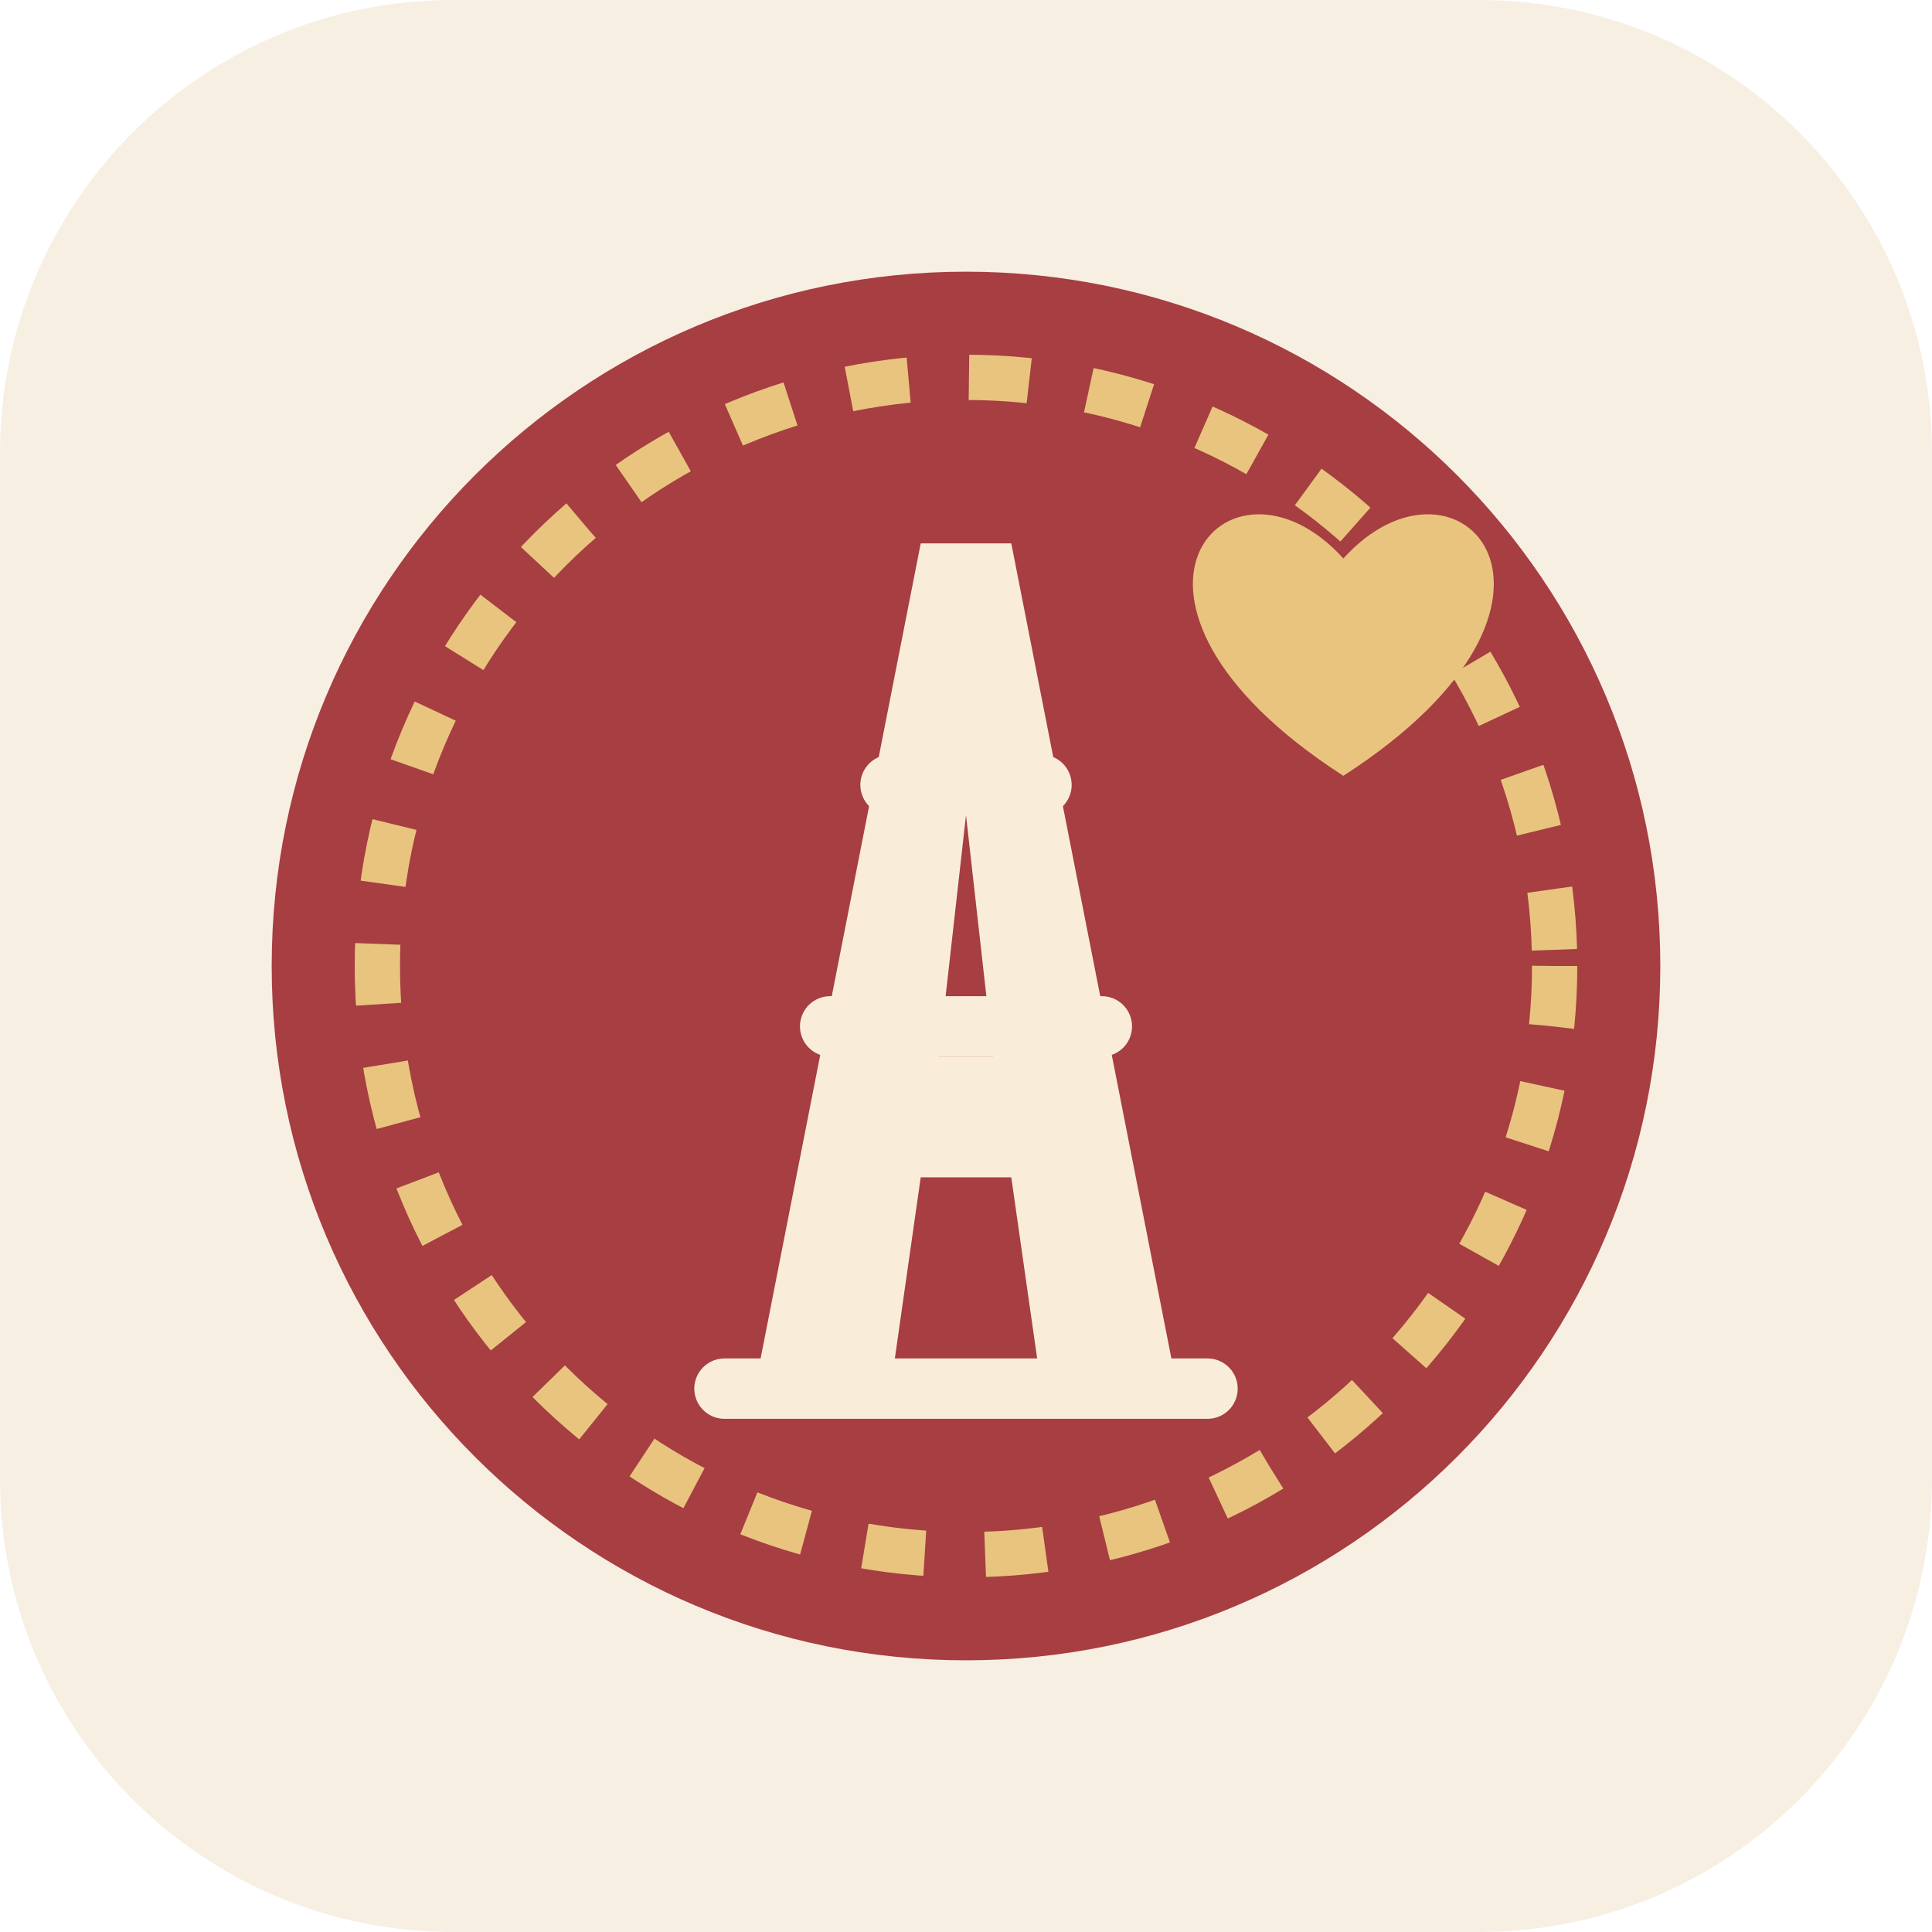
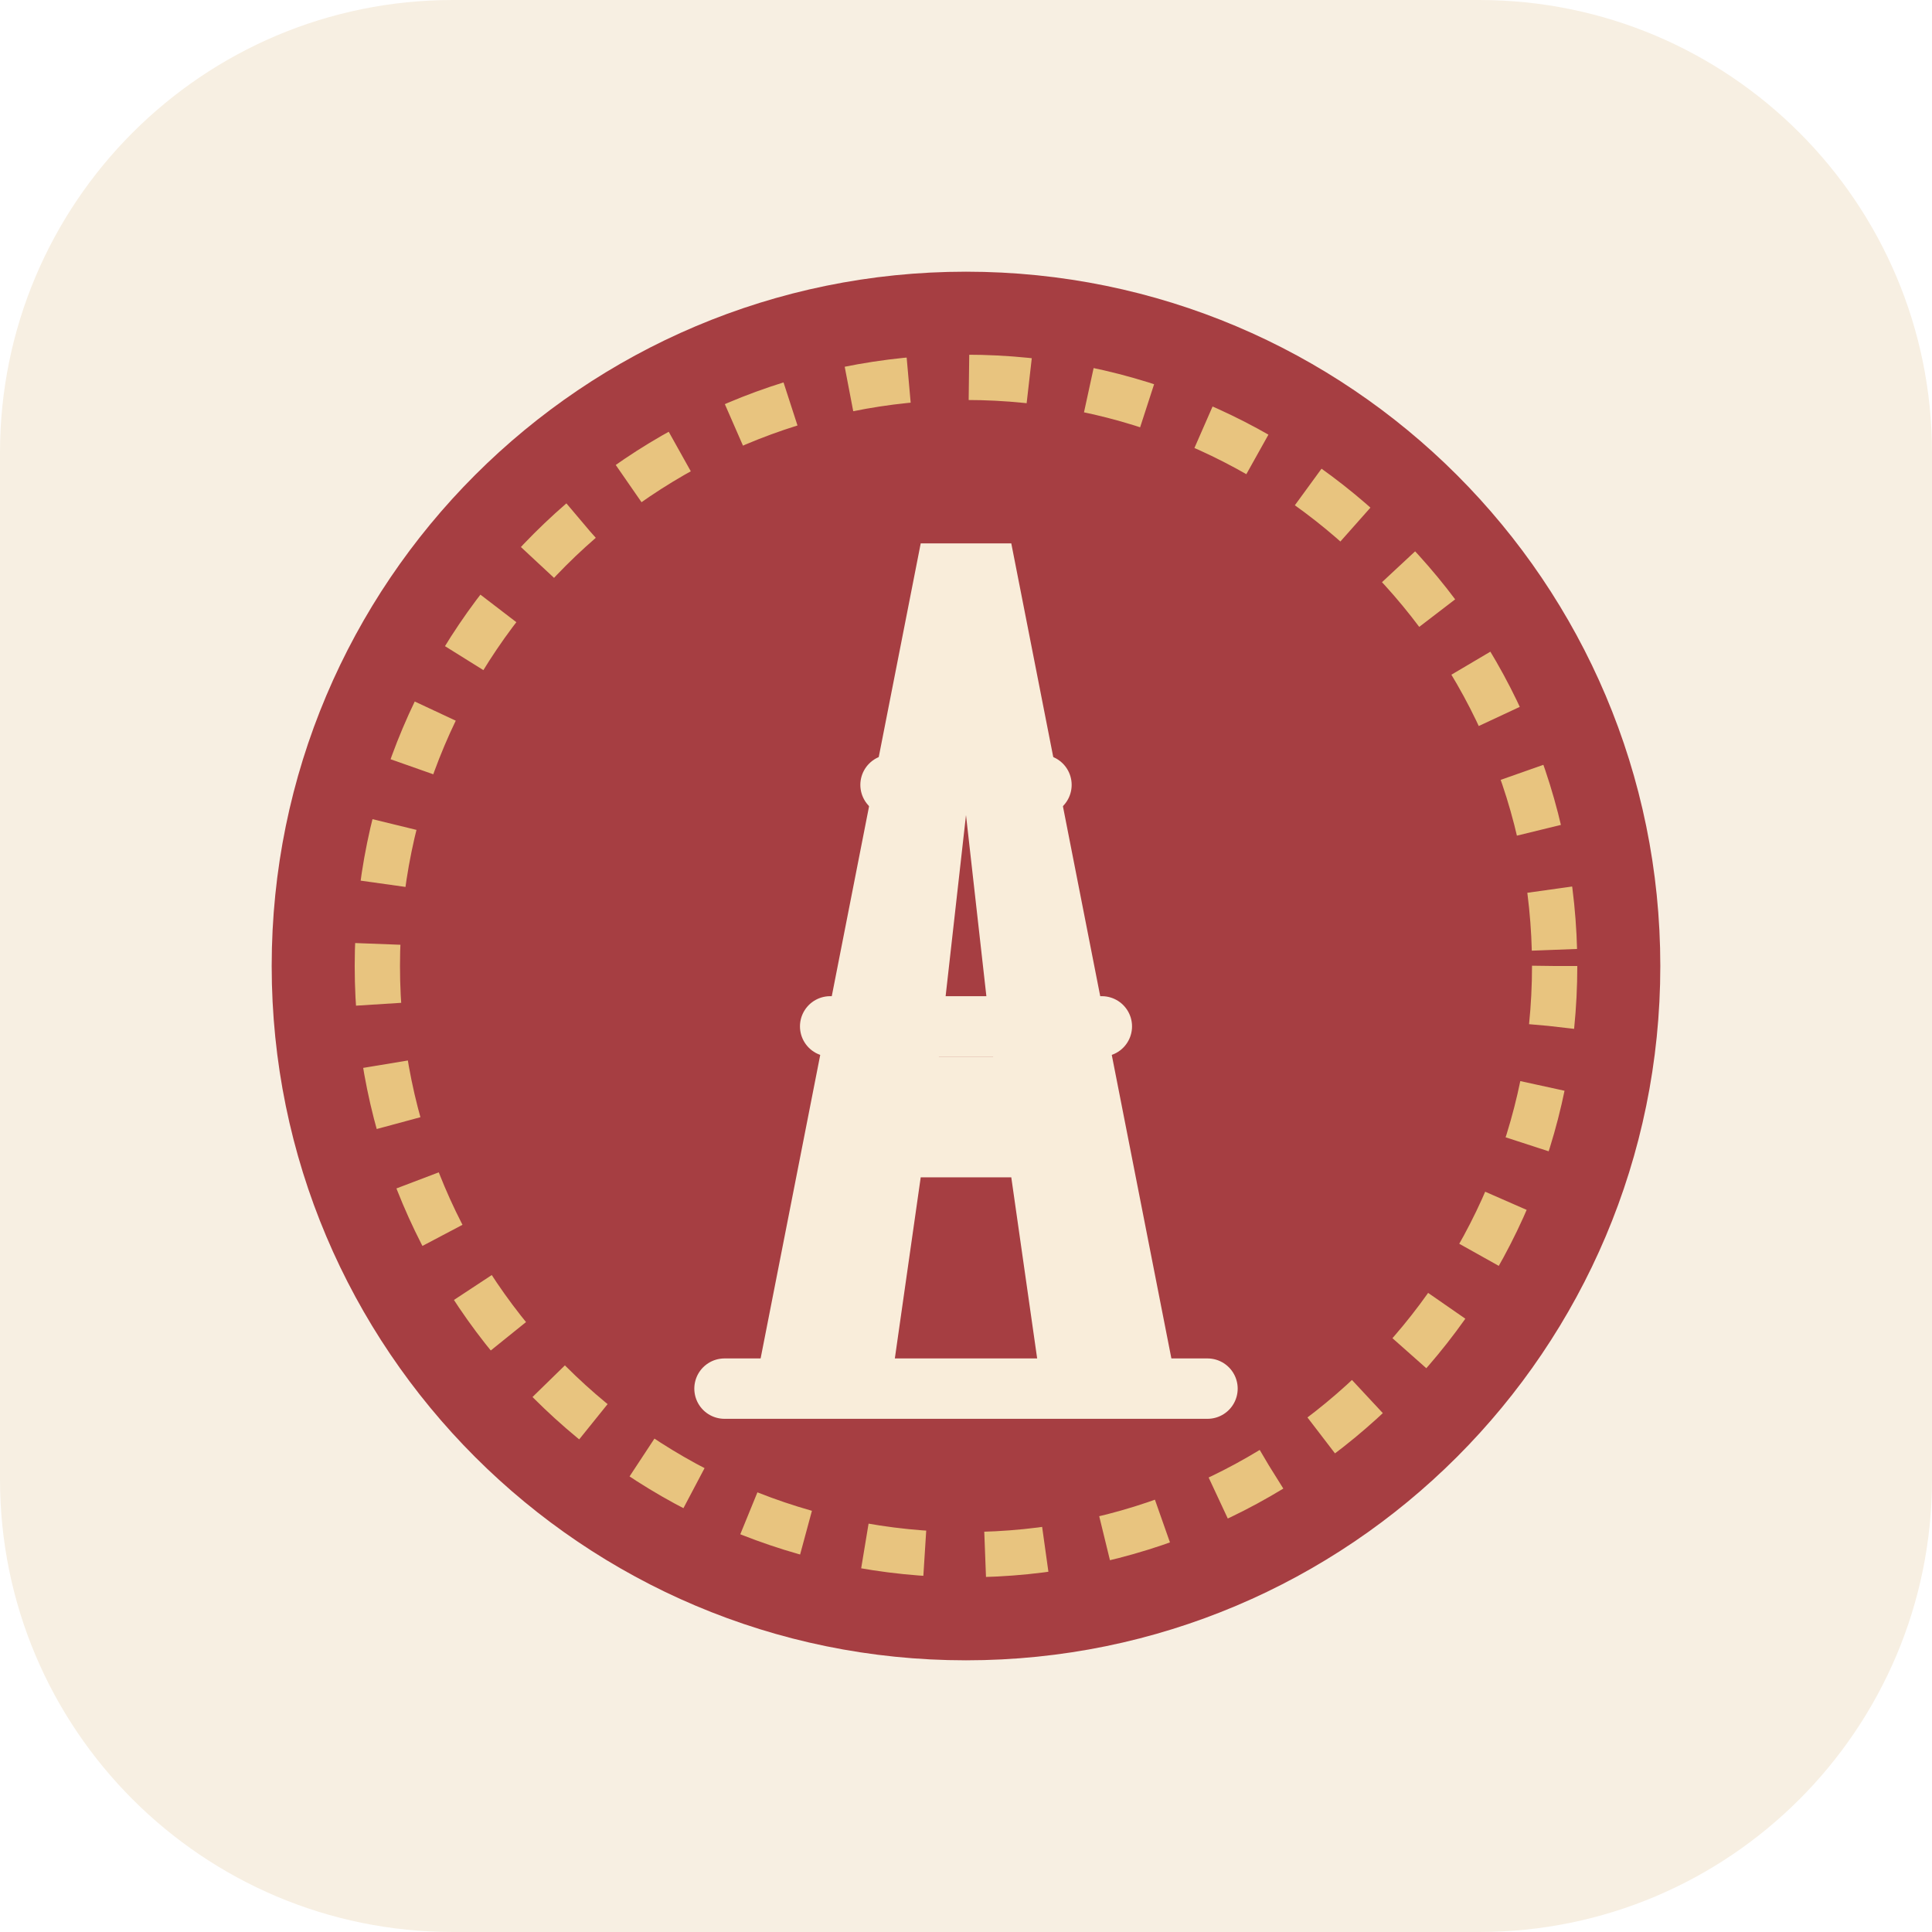
<svg xmlns="http://www.w3.org/2000/svg" viewBox="0 0 64 64">
  <rect width="64" height="64" rx="15" fill="#f7efe2" />
  <circle cx="32" cy="32" r="23" fill="#a63e42" />
  <circle cx="32" cy="32" r="19.5" fill="none" stroke="#e8c47f" stroke-width="1.5" stroke-dasharray="2 2" />
  <path d="M25 46 30.5 18h3L39 46h-4.5l-1-7h-3l-1 7Zm6.1-11h1.8L32 27Z" fill="#f9edda" />
  <path d="M24 46h16M27.5 34h9M29.5 26h5" fill="none" stroke="#f9edda" stroke-width="2" stroke-linecap="round" />
-   <path d="M44.5 18.5c-3.8-4.2-9 1.4 0 7.2 9-5.8 3.8-11.4 0-7.2Z" fill="#e8c47f" />
</svg>
